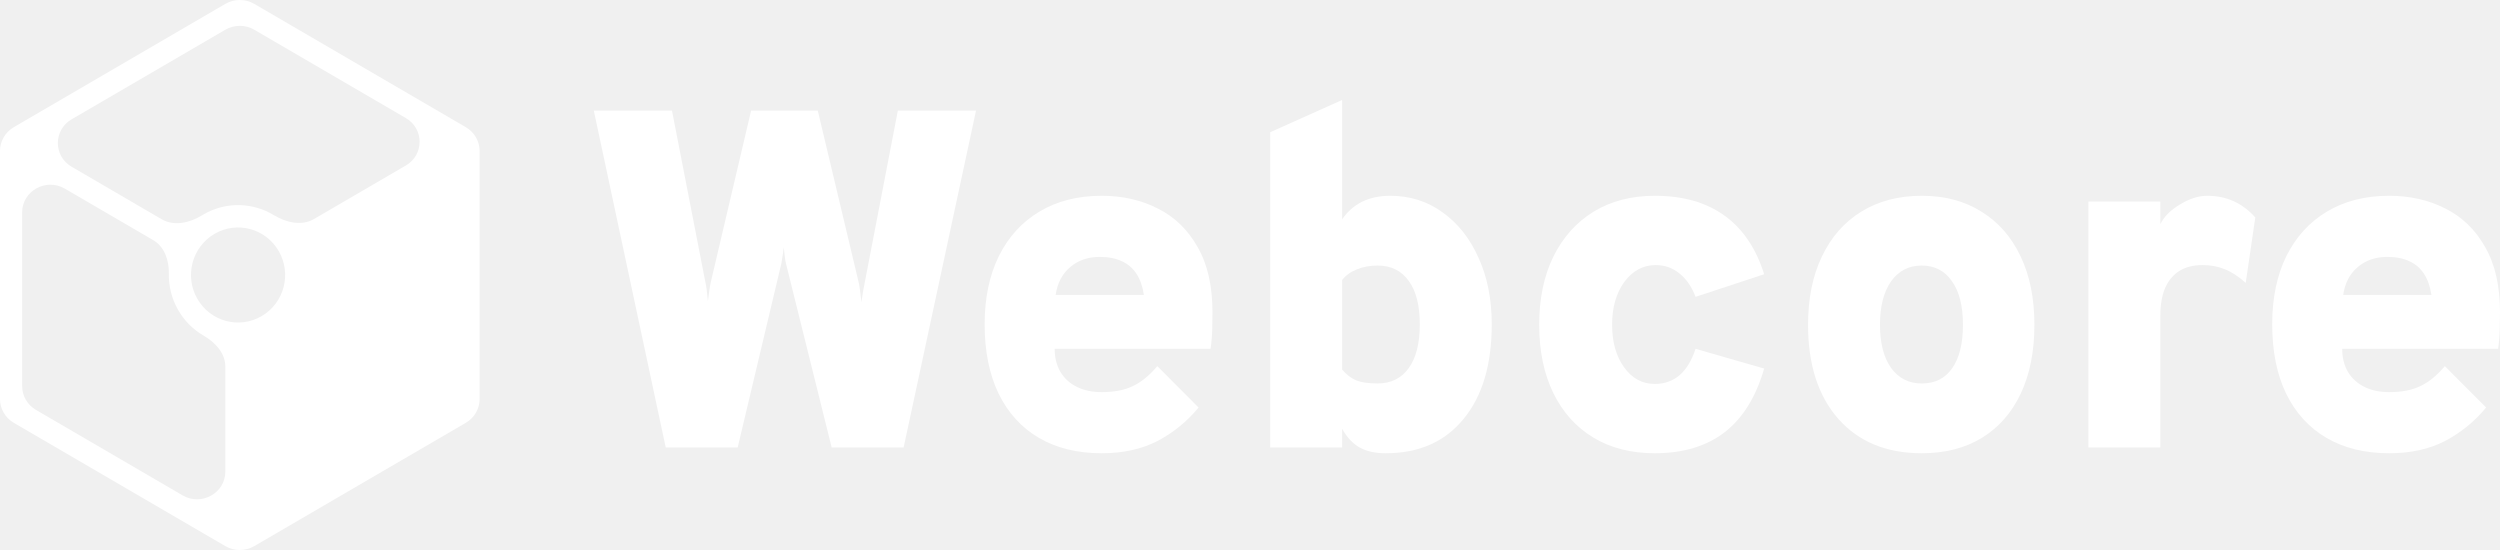
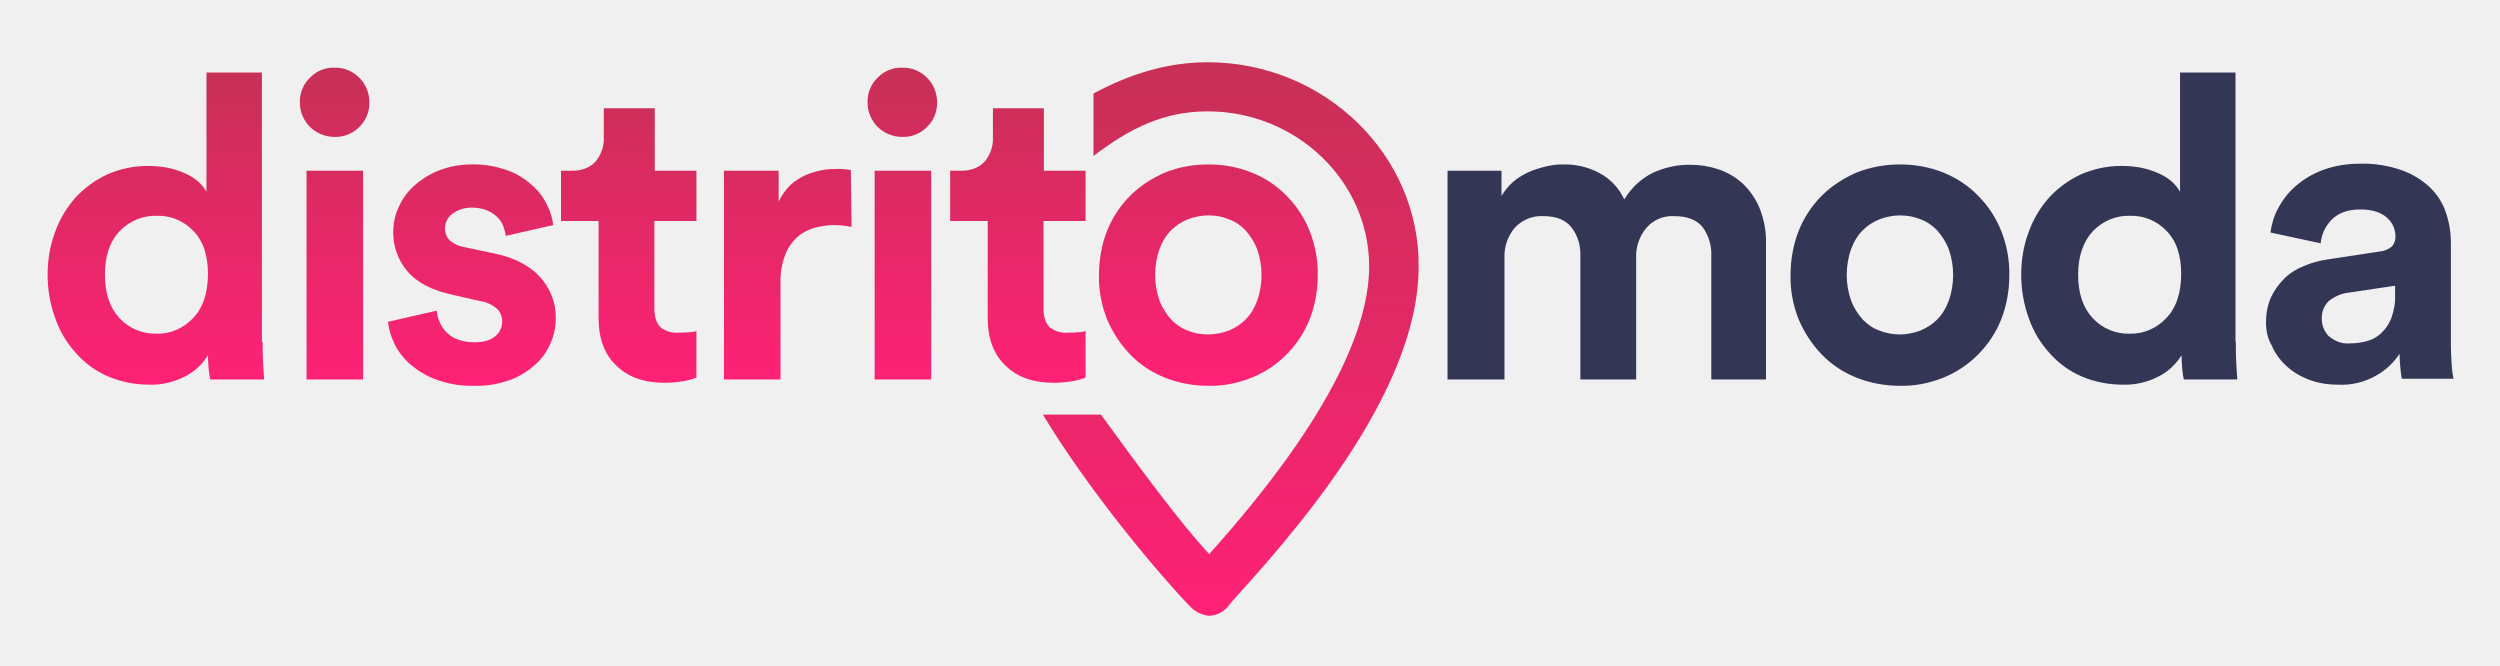
- <svg xmlns="http://www.w3.org/2000/svg" width="100" height="22" viewBox="0 0 100 22">
-   <path d="M95.568 18.13C94.596 18.13 93.759 17.924 93.055 17.514C92.358 17.103 91.821 16.513 91.444 15.743C91.073 14.973 90.888 14.049 90.888 12.971C90.888 11.925 91.076 11.017 91.453 10.247C91.837 9.477 92.377 8.883 93.074 8.466C93.778 8.043 94.609 7.831 95.568 7.831C96.4 7.831 97.148 8.001 97.813 8.341C98.484 8.675 99.015 9.188 99.405 9.881C99.802 10.568 100 11.437 100 12.49C100 12.669 99.997 12.894 99.99 13.163C99.984 13.426 99.962 13.69 99.923 13.953H93.688C93.688 14.306 93.765 14.614 93.918 14.877C94.072 15.133 94.289 15.332 94.571 15.473C94.852 15.614 95.185 15.685 95.568 15.685C96.067 15.685 96.483 15.605 96.815 15.444C97.154 15.284 97.48 15.018 97.794 14.646L99.444 16.301C98.983 16.859 98.436 17.305 97.803 17.639C97.17 17.966 96.425 18.13 95.568 18.13ZM93.727 11.797H97.257C97.205 11.457 97.106 11.174 96.959 10.95C96.812 10.725 96.617 10.558 96.374 10.449C96.131 10.334 95.837 10.276 95.492 10.276C95.025 10.276 94.632 10.411 94.312 10.68C93.992 10.95 93.797 11.322 93.727 11.797Z" fill="#FFF" />
-   <path d="M83.536 17.899V8.062H86.414V8.967C86.561 8.665 86.823 8.402 87.2 8.178C87.578 7.947 87.942 7.831 88.294 7.831C89.055 7.831 89.694 8.12 90.212 8.697L89.829 11.315C89.534 11.052 89.253 10.869 88.984 10.767C88.722 10.658 88.428 10.603 88.102 10.603C87.737 10.603 87.43 10.68 87.181 10.834C86.932 10.988 86.74 11.216 86.606 11.517C86.478 11.819 86.414 12.188 86.414 12.624V17.899H83.536Z" fill="#FFF" />
-   <path d="M76.868 18.13C75.461 18.13 74.352 17.674 73.54 16.763C72.728 15.845 72.322 14.588 72.322 12.99C72.322 11.938 72.507 11.027 72.878 10.257C73.249 9.48 73.773 8.883 74.451 8.466C75.135 8.043 75.941 7.831 76.868 7.831C77.789 7.831 78.585 8.043 79.257 8.466C79.934 8.883 80.456 9.477 80.82 10.247C81.191 11.017 81.376 11.931 81.376 12.99C81.376 14.055 81.194 14.973 80.83 15.743C80.472 16.506 79.954 17.097 79.276 17.514C78.604 17.924 77.802 18.13 76.868 18.13ZM76.868 15.339C77.399 15.339 77.805 15.136 78.086 14.732C78.374 14.322 78.518 13.741 78.518 12.99C78.518 12.239 78.371 11.659 78.077 11.248C77.789 10.831 77.386 10.622 76.868 10.622C76.35 10.622 75.941 10.834 75.64 11.258C75.346 11.681 75.199 12.259 75.199 12.99C75.199 13.722 75.346 14.296 75.64 14.713C75.941 15.13 76.35 15.339 76.868 15.339Z" fill="#FFF" />
-   <path d="M66.192 18.13C65.245 18.13 64.427 17.921 63.736 17.504C63.045 17.087 62.511 16.494 62.134 15.724C61.757 14.954 61.568 14.042 61.568 12.99C61.568 11.944 61.757 11.036 62.134 10.266C62.518 9.49 63.055 8.89 63.745 8.466C64.442 8.043 65.258 7.831 66.192 7.831C67.317 7.831 68.244 8.094 68.973 8.62C69.709 9.146 70.239 9.929 70.566 10.969L67.822 11.874C67.669 11.469 67.454 11.158 67.18 10.94C66.904 10.715 66.588 10.603 66.23 10.603C65.725 10.603 65.306 10.828 64.973 11.277C64.647 11.726 64.484 12.297 64.484 12.99C64.484 13.683 64.644 14.251 64.964 14.694C65.283 15.136 65.693 15.358 66.192 15.358C66.575 15.358 66.904 15.242 67.18 15.011C67.454 14.774 67.669 14.421 67.822 13.953L70.566 14.742C70.239 15.878 69.712 16.728 68.983 17.292C68.254 17.851 67.323 18.13 66.192 18.13Z" fill="#FFF" />
-   <path d="M55.43 18.13C55.008 18.13 54.66 18.053 54.385 17.899C54.11 17.745 53.876 17.494 53.684 17.148V17.899H50.807V5.29L53.684 4V8.774C53.895 8.466 54.161 8.232 54.481 8.071C54.807 7.911 55.181 7.831 55.603 7.831C56.396 7.831 57.096 8.052 57.704 8.495C58.317 8.931 58.797 9.538 59.142 10.314C59.494 11.084 59.67 11.97 59.67 12.971C59.67 14.588 59.293 15.852 58.538 16.763C57.79 17.674 56.754 18.13 55.43 18.13ZM55.104 15.338C55.641 15.338 56.057 15.133 56.351 14.722C56.645 14.312 56.792 13.728 56.792 12.971C56.792 12.22 56.645 11.642 56.351 11.238C56.057 10.827 55.641 10.622 55.104 10.622C54.797 10.622 54.519 10.673 54.27 10.776C54.027 10.872 53.832 11.014 53.684 11.2V14.78C53.851 14.979 54.036 15.123 54.241 15.213C54.452 15.297 54.74 15.338 55.104 15.338Z" fill="#FFF" />
-   <path d="M44.067 18.13C43.095 18.13 42.258 17.924 41.554 17.514C40.857 17.103 40.32 16.513 39.943 15.743C39.572 14.973 39.386 14.049 39.386 12.971C39.386 11.925 39.575 11.017 39.952 10.247C40.336 9.477 40.876 8.883 41.574 8.466C42.277 8.043 43.108 7.831 44.067 7.831C44.899 7.831 45.647 8.001 46.312 8.341C46.983 8.675 47.514 9.188 47.904 9.881C48.301 10.568 48.499 11.437 48.499 12.49C48.499 12.669 48.496 12.894 48.489 13.163C48.483 13.426 48.461 13.69 48.422 13.953H42.187C42.187 14.306 42.264 14.614 42.418 14.877C42.571 15.133 42.788 15.332 43.07 15.473C43.351 15.614 43.684 15.685 44.067 15.685C44.566 15.685 44.982 15.605 45.314 15.444C45.653 15.284 45.979 15.018 46.293 14.646L47.943 16.301C47.482 16.859 46.935 17.305 46.302 17.639C45.669 17.966 44.924 18.13 44.067 18.13ZM42.226 11.797H45.756C45.704 11.457 45.605 11.174 45.458 10.95C45.311 10.725 45.116 10.558 44.873 10.449C44.63 10.334 44.336 10.276 43.991 10.276C43.524 10.276 43.131 10.411 42.811 10.68C42.491 10.95 42.296 11.322 42.226 11.797Z" fill="#FFF" />
-   <path d="M26.629 17.899L23.752 4.424H26.879L28.202 11.219C28.234 11.36 28.257 11.489 28.27 11.604C28.282 11.713 28.298 11.861 28.317 12.047C28.337 11.88 28.356 11.732 28.375 11.604C28.394 11.469 28.42 11.335 28.452 11.2L30.044 4.424H32.711L34.322 11.19C34.354 11.306 34.38 11.441 34.399 11.595C34.418 11.748 34.437 11.912 34.456 12.085C34.482 11.925 34.504 11.777 34.524 11.643C34.549 11.508 34.572 11.392 34.591 11.296L35.914 4.424H39.041L36.145 17.899H33.267L31.445 10.565C31.425 10.488 31.409 10.401 31.397 10.305C31.384 10.209 31.368 10.071 31.349 9.891C31.329 10.083 31.31 10.225 31.291 10.314C31.278 10.398 31.265 10.475 31.253 10.545L29.507 17.899H26.629Z" fill="#FFF" />
-   <path fill-rule="evenodd" clip-rule="evenodd" d="M9.013 18.866C9.013 19.723 8.057 20.254 7.304 19.815L1.438 16.396C1.096 16.196 0.886 15.836 0.886 15.447L0.886 8.495C0.886 7.637 1.842 7.107 2.595 7.546L6.125 9.603C6.585 9.871 6.765 10.421 6.754 10.944C6.744 11.437 6.863 11.939 7.125 12.398C7.379 12.841 7.735 13.188 8.146 13.426C8.612 13.695 9.013 14.13 9.013 14.659V18.866ZM16.233 4.722C16.968 5.151 16.968 6.192 16.233 6.621L12.56 8.761C12.067 9.049 11.441 8.903 10.954 8.606C10.119 8.098 9.043 8.052 8.138 8.579C8.119 8.59 8.101 8.601 8.082 8.613C7.594 8.913 6.966 9.06 6.471 8.772L2.865 6.67C2.13 6.242 2.13 5.201 2.865 4.772L9.013 1.189C9.37 0.981 9.814 0.981 10.171 1.189L16.233 4.722ZM0.551 16.912C0.209 16.713 0 16.352 0 15.963V6.037C0 5.648 0.209 5.287 0.551 5.088L9.013 0.156C9.37 -0.052 9.814 -0.052 10.171 0.156L18.633 5.088C18.975 5.287 19.184 5.648 19.184 6.037V15.963C19.184 16.352 18.975 16.713 18.633 16.912L10.171 21.844C9.814 22.052 9.37 22.052 9.013 21.844L0.551 16.912ZM11.153 10.05C10.634 9.14 9.482 8.829 8.581 9.354C7.681 9.879 7.372 11.041 7.892 11.95C8.412 12.86 9.564 13.171 10.464 12.646C11.365 12.121 11.674 10.959 11.153 10.05Z" fill="#FFF" />
+ <svg xmlns="http://www.w3.org/2000/svg" version="1.1" id="Layer_1" x="0px" y="0px" viewBox="296 -12 672 179" style="enable-background:new 296 -12 672 179;" xml:space="preserve">
+   <style type="text/css">
+ 	.st0{fill:none;}
+ 	.st1{fill:url(#Path_2510_1_);}
+ 	.st2{fill:#343655;}
+ 	.st3{fill:url(#XMLID_2_);}
+ </style>
+   <rect x="212" y="-104" class="st0" width="858" height="330" />
+   <g id="Artboard_3">
+     <g id="Group_8329" transform="translate(-243 -737)">
+       <linearGradient id="Path_2510_1_" gradientUnits="userSpaceOnUse" x1="666.879" y1="860.203" x2="666.879" y2="859.203" gradientTransform="matrix(341.3198 0 0 -85.6358 -226896.453 74407.258)">
+         <stop offset="0" style="stop-color:#C73056" />
+         <stop offset="1" style="stop-color:#FF2176" />
+       </linearGradient>
+       <path id="Path_2510" class="st1" d="M609.6,816.9c0,1.9,0,3.8,0.1,5.6s0.2,3.4,0.3,4.5h-14.5c-0.2-0.9-0.3-1.8-0.4-2.7    c-0.1-1.2-0.2-2.5-0.2-3.8c-1.5,2.4-3.5,4.3-6,5.6c-3,1.6-6.4,2.4-9.7,2.3c-3.8,0-7.6-0.7-11.1-2.2c-3.3-1.4-6.2-3.5-8.6-6.2    c-2.5-2.7-4.4-5.9-5.6-9.3c-1.4-3.8-2.1-7.8-2.1-11.8c0-3.9,0.6-7.8,2-11.5c1.2-3.4,3.1-6.6,5.5-9.3c2.4-2.6,5.3-4.7,8.5-6.2    c3.4-1.5,7.1-2.3,10.9-2.3c2.1,0,4.3,0.2,6.3,0.7c1.6,0.4,3.2,1,4.6,1.7c1.1,0.6,2.2,1.3,3.1,2.2c0.7,0.7,1.3,1.5,1.8,2.3v-32    h14.9V816.9z M567.2,798.8c0,5,1.3,8.9,3.9,11.7c2.6,2.8,6.2,4.3,10,4.2c3.7,0.1,7.3-1.5,9.8-4.2c2.7-2.8,4-6.8,4-11.9    c0-5-1.3-8.9-4-11.6c-2.6-2.7-6.1-4.1-9.8-4c-3.7-0.1-7.3,1.4-9.9,4.1C568.5,789.9,567.2,793.8,567.2,798.8z M621.4,827v-56.1    h15.2V827H621.4z M619.6,752.6c-0.1-2.5,0.9-5,2.7-6.7c1.7-1.8,4.1-2.8,6.6-2.7c2.5-0.1,4.9,0.9,6.7,2.7c1.8,1.8,2.7,4.2,2.7,6.7    c0,2.4-0.9,4.8-2.7,6.5c-1.7,1.8-4.2,2.8-6.7,2.7c-2.5,0-4.9-1-6.6-2.7C620.6,757.4,619.6,755,619.6,752.6z M656.4,808.5    c0.2,2.2,1.1,4.3,2.7,5.9c1.7,1.7,4.2,2.6,7.5,2.6c2.5,0,4.4-0.6,5.6-1.7c1.2-1,1.8-2.4,1.8-3.9c0-1.3-0.5-2.5-1.4-3.4    c-1.3-1.1-2.9-1.9-4.7-2.1l-7.4-1.7c-5.5-1.2-9.5-3.3-12-6.3c-2.5-2.9-3.8-6.6-3.8-10.4c0-2.5,0.5-4.9,1.6-7.1    c1-2.2,2.5-4.2,4.4-5.8c2-1.7,4.2-3,6.6-3.9c2.7-1,5.5-1.5,8.4-1.5c3.4-0.1,6.8,0.5,10,1.7c2.5,0.9,4.7,2.4,6.7,4.2    c1.6,1.5,2.9,3.3,3.8,5.3c0.8,1.6,1.3,3.3,1.5,5.1l-12.7,2.9c-0.2-0.9-0.4-1.7-0.7-2.6c-0.4-0.9-0.9-1.8-1.7-2.5    c-0.8-0.8-1.8-1.4-2.8-1.8c-1.3-0.5-2.7-0.7-4-0.7c-1.8,0-3.6,0.5-5.1,1.6c-1.3,0.9-2.1,2.4-2.1,4c0,1.3,0.5,2.5,1.4,3.3    c1.1,0.9,2.3,1.5,3.7,1.7l8,1.7c5.5,1.1,9.7,3.3,12.5,6.4c2.7,3,4.2,6.8,4.2,10.8c0,2.3-0.4,4.6-1.3,6.7c-0.9,2.2-2.3,4.3-4.1,5.9    c-2,1.8-4.3,3.3-6.8,4.2c-3.1,1.1-6.3,1.7-9.6,1.6c-3.7,0.1-7.3-0.5-10.7-1.8c-2.6-1-5-2.5-7.1-4.4c-1.7-1.6-3.1-3.5-4-5.6    c-0.8-1.7-1.3-3.5-1.5-5.4L656.4,808.5z M714.9,770.9h11.3v13.5h-11.3v23.5c0,2.4,0.6,4.1,1.7,5.1c1.4,1.1,3.2,1.6,5,1.4    c0.9,0,1.8,0,2.7-0.1c0.7,0,1.3-0.1,1.9-0.3v12.5c-1,0.4-2.1,0.7-3.1,0.9c-1.8,0.3-3.6,0.5-5.4,0.5c-5.5,0-9.8-1.5-13-4.6    c-3.2-3-4.8-7.3-4.8-12.8v-26.1h-10.1v-13.5h2.8c3,0,5.1-0.9,6.6-2.6c1.4-1.8,2.2-4,2.1-6.3v-7.9h13.7V770.9z M767.9,786    c-1.5-0.3-3-0.5-4.6-0.5c-1.9,0-3.8,0.3-5.6,0.8c-1.7,0.5-3.3,1.4-4.6,2.6c-1.4,1.4-2.5,3-3.1,4.8c-0.9,2.4-1.3,5-1.2,7.6V827    h-15.2v-56.1h14.7v8.3c0.8-1.7,1.9-3.2,3.2-4.5c1.2-1.1,2.7-2,4.2-2.7c1.4-0.6,2.9-1,4.4-1.3c1.3-0.2,2.7-0.3,4-0.3    c0.6,0,1.2,0,1.8,0.1c0.6,0,1.2,0.1,1.8,0.2L767.9,786z M774.1,827v-56.1h15.2V827H774.1z M772.2,752.6c-0.1-2.5,0.9-5,2.7-6.7    c1.7-1.8,4.1-2.8,6.6-2.7c2.5-0.1,4.9,0.9,6.7,2.7c1.8,1.8,2.7,4.2,2.7,6.7c0,2.4-0.9,4.8-2.7,6.5c-1.7,1.8-4.2,2.8-6.7,2.7    c-2.5,0-4.9-1-6.6-2.7C773.2,757.4,772.2,755,772.2,752.6L772.2,752.6z M819.5,770.9h11.3v13.5h-11.3v23.5c0,2.4,0.6,4.1,1.7,5.1    c1.4,1.1,3.2,1.6,5,1.4c0.9,0,1.8,0,2.7-0.1c0.7,0,1.3-0.1,1.9-0.3v12.5c-1,0.4-2.1,0.7-3.1,0.9c-1.8,0.3-3.6,0.5-5.4,0.5    c-5.5,0-9.8-1.5-13-4.6c-3.2-3-4.8-7.3-4.8-12.8v-26.1h-10.1v-13.5h2.8c3,0,5.1-0.9,6.6-2.6c1.4-1.8,2.2-4,2.1-6.3v-7.9h13.7    V770.9z M863.8,814.9c1.8,0,3.7-0.4,5.4-1c1.7-0.7,3.3-1.7,4.6-3c1.4-1.4,2.4-3.1,3.1-5c0.8-2.2,1.2-4.6,1.2-7    c0-2.4-0.4-4.7-1.2-7c-0.7-1.8-1.8-3.5-3.1-5c-1.3-1.3-2.8-2.4-4.6-3c-1.7-0.7-3.5-1-5.4-1c-1.8,0-3.7,0.4-5.4,1    c-1.7,0.7-3.3,1.7-4.6,3c-1.4,1.4-2.4,3.1-3.1,5c-0.8,2.2-1.2,4.6-1.2,7c0,2.4,0.4,4.7,1.2,7c0.7,1.8,1.8,3.5,3.1,5    c1.3,1.3,2.8,2.4,4.6,3C860.1,814.6,861.9,814.9,863.8,814.9L863.8,814.9z M863.8,769.2c4,0,8,0.7,11.7,2.2    c3.5,1.4,6.7,3.5,9.3,6.2c2.7,2.7,4.8,5.9,6.2,9.4c1.5,3.8,2.3,7.9,2.2,12c0,4.1-0.7,8.1-2.2,11.9c-1.4,3.5-3.5,6.7-6.2,9.4    c-2.7,2.7-5.8,4.8-9.3,6.2c-3.7,1.5-7.7,2.3-11.7,2.2c-4,0-8-0.7-11.7-2.2c-3.5-1.4-6.7-3.5-9.3-6.2c-2.6-2.7-4.7-5.9-6.2-9.4    c-1.5-3.8-2.3-7.8-2.2-11.9c0-4.1,0.7-8.2,2.2-12c1.4-3.5,3.5-6.7,6.2-9.4c2.7-2.7,5.9-4.7,9.3-6.2    C855.8,769.9,859.8,769.2,863.8,769.2L863.8,769.2z" />
+       <path id="Path_6008" class="st2" d="M928.1,827v-56.1h14.5v6.8c0.8-1.4,1.8-2.6,3-3.7c1.2-1.1,2.6-1.9,4-2.6    c1.5-0.7,3.1-1.2,4.7-1.6c1.6-0.4,3.1-0.6,4.7-0.6c3.5-0.1,7,0.7,10.1,2.4c2.9,1.6,5.1,4,6.5,7c1.9-3.1,4.5-5.6,7.8-7.2    c3.1-1.4,6.6-2.2,10-2.1c2.6,0,5.1,0.4,7.5,1.2c2.4,0.8,4.6,2.1,6.5,3.8c2,1.9,3.5,4.1,4.6,6.7c1.2,3.1,1.8,6.3,1.7,9.6V827H999    v-33.3c0.1-2.7-0.7-5.4-2.3-7.6c-1.6-2-4.1-3-7.6-3c-2.9-0.2-5.7,1-7.6,3.2c-1.8,2.2-2.8,5-2.7,7.8V827h-15v-33.3    c0.1-2.7-0.7-5.4-2.4-7.6c-1.6-2-4.1-3-7.5-3c-2.9-0.2-5.8,1-7.8,3.2c-1.8,2.2-2.8,5-2.7,7.9V827H928.1z M1049.7,814.9    c1.8,0,3.7-0.4,5.4-1c1.7-0.7,3.3-1.7,4.6-3c1.4-1.4,2.4-3.1,3.1-5c0.8-2.2,1.2-4.6,1.2-7c0-2.4-0.4-4.7-1.2-7    c-0.7-1.8-1.8-3.5-3.1-5c-1.3-1.3-2.8-2.4-4.6-3c-1.7-0.7-3.5-1-5.4-1c-1.8,0-3.7,0.4-5.4,1c-1.7,0.7-3.3,1.7-4.6,3    c-1.4,1.4-2.4,3.1-3.1,5c-0.8,2.2-1.2,4.6-1.2,7c0,2.4,0.4,4.7,1.2,7c0.7,1.8,1.8,3.5,3.1,5c1.3,1.3,2.8,2.4,4.6,3    C1046.1,814.6,1047.9,814.9,1049.7,814.9z M1049.7,769.2c4,0,8,0.7,11.7,2.2c3.5,1.4,6.7,3.5,9.3,6.2c2.7,2.7,4.8,5.9,6.2,9.4    c1.5,3.8,2.3,7.9,2.2,12c0,4.1-0.7,8.1-2.2,11.9c-1.4,3.5-3.5,6.7-6.2,9.4c-2.7,2.7-5.8,4.8-9.3,6.2c-3.7,1.5-7.7,2.3-11.7,2.2    c-4,0-8-0.7-11.7-2.2c-3.5-1.4-6.7-3.5-9.3-6.2c-2.6-2.7-4.7-5.9-6.2-9.4c-1.5-3.8-2.3-7.8-2.2-11.9c0-4.1,0.7-8.2,2.2-12    c1.4-3.5,3.5-6.7,6.2-9.4c2.7-2.7,5.9-4.7,9.3-6.2C1041.8,769.9,1045.7,769.2,1049.7,769.2L1049.7,769.2z M1140,816.9    c0,1.9,0,3.8,0.1,5.6c0.1,1.9,0.2,3.4,0.3,4.5H1126c-0.2-0.9-0.3-1.8-0.4-2.7c-0.1-1.2-0.2-2.5-0.2-3.8c-1.5,2.4-3.5,4.3-6,5.6    c-3,1.6-6.4,2.4-9.7,2.3c-3.8,0-7.6-0.7-11.1-2.2c-3.3-1.4-6.2-3.5-8.6-6.2c-2.5-2.7-4.4-5.9-5.6-9.3c-1.4-3.8-2.1-7.8-2.1-11.8    c0-3.9,0.6-7.8,2-11.5c1.2-3.4,3.1-6.6,5.5-9.3c2.4-2.6,5.3-4.7,8.5-6.2c3.4-1.5,7.1-2.3,10.9-2.3c2.1,0,4.3,0.2,6.3,0.7    c1.6,0.4,3.2,1,4.6,1.7c1.1,0.6,2.2,1.3,3.1,2.2c0.7,0.7,1.3,1.5,1.8,2.3v-32h14.9V816.9z M1097.6,798.8c0,5,1.3,8.9,3.9,11.7    c2.6,2.8,6.2,4.3,10,4.2c3.7,0.1,7.3-1.5,9.8-4.2c2.7-2.8,4-6.8,4-11.9c0-5-1.3-8.9-4-11.6c-2.6-2.7-6.1-4.1-9.8-4    c-3.7-0.1-7.3,1.4-9.9,4.1C1099,789.9,1097.6,793.8,1097.6,798.8z M1148.1,811.7c0-2.3,0.4-4.6,1.3-6.7c0.9-1.9,2.1-3.6,3.6-5.1    c1.5-1.5,3.3-2.6,5.3-3.4c2.1-0.9,4.3-1.5,6.6-1.8l13.8-2.1c1.2-0.1,2.4-0.6,3.3-1.4c0.6-0.7,0.9-1.6,0.9-2.6c0-2-0.8-3.8-2.3-5.1    c-1.6-1.4-3.9-2.2-7.1-2.2c-3.3,0-5.9,0.9-7.7,2.7c-1.7,1.7-2.8,4-3,6.4l-13.5-2.9c0.3-2.3,1-4.6,2.1-6.6c1.2-2.2,2.8-4.3,4.7-5.9    c2.2-1.9,4.6-3.3,7.3-4.3c3.2-1.2,6.6-1.7,10-1.7c3.8-0.1,7.7,0.5,11.3,1.8c2.8,1,5.4,2.6,7.6,4.7c1.9,1.9,3.4,4.2,4.2,6.8    c0.9,2.6,1.3,5.3,1.3,8.1v27.6c0,1.5,0.1,3.1,0.2,4.8s0.3,3.1,0.5,4h-13.9c-0.2-1-0.3-2.1-0.4-3.1c-0.1-1.3-0.2-2.5-0.2-3.6    c-1.6,2.4-3.7,4.4-6.2,5.8c-3.1,1.8-6.7,2.7-10.3,2.5c-2.7,0-5.5-0.4-8-1.4c-2.3-0.9-4.3-2.1-6.1-3.8c-1.6-1.5-2.9-3.3-3.8-5.4    C1148.6,816.1,1148.1,813.9,1148.1,811.7L1148.1,811.7z M1170.6,817.3c1.6,0,3.1-0.2,4.6-0.6c1.5-0.4,2.8-1.1,3.9-2.2    c1.2-1.1,2.1-2.5,2.7-4c0.7-2,1.1-4.1,1-6.2v-2.5l-12.7,1.9c-1.8,0.2-3.5,1-5,2.1c-1.4,1.3-2.1,3.1-2,5c0,1.7,0.7,3.3,1.8,4.5    C1166.6,816.7,1168.5,817.5,1170.6,817.3z" />
+       <g id="XMLID_364_" transform="translate(607.328 845.737)">
+         <linearGradient id="XMLID_2_" gradientUnits="userSpaceOnUse" x1="58.072" y1="13.955" x2="58.072" y2="12.955" gradientTransform="matrix(100.9661 0 0 -148.856 -5600.847 1973.277)">
+           <stop offset="0" style="stop-color:#C73056" />
+           <stop offset="1" style="stop-color:#FF2176" />
+         </linearGradient>
+         <path id="XMLID_365_" class="st3" d="M256.3-104c-11,0-21,3.2-30.7,8.4v16.8c9.7-7.4,18.8-12,30.7-12c23.9,0,43.4,18.8,43.4,41.7     c0,26.9-28.2,60.8-43,77.3c-8.1-8.7-19.7-24.6-29.1-37.5H212c11.7,19.4,29.1,40.5,38.8,50.8l1,1c1.3,1.3,3,2.1,4.9,2.3     c1.9-0.1,3.6-0.9,4.9-2.3l1-1.3C277.7,24.5,313-14.4,313-49C313.3-79.1,287.7-104,256.3-104z" />
+       </g>
+     </g>
+   </g>
</svg>
